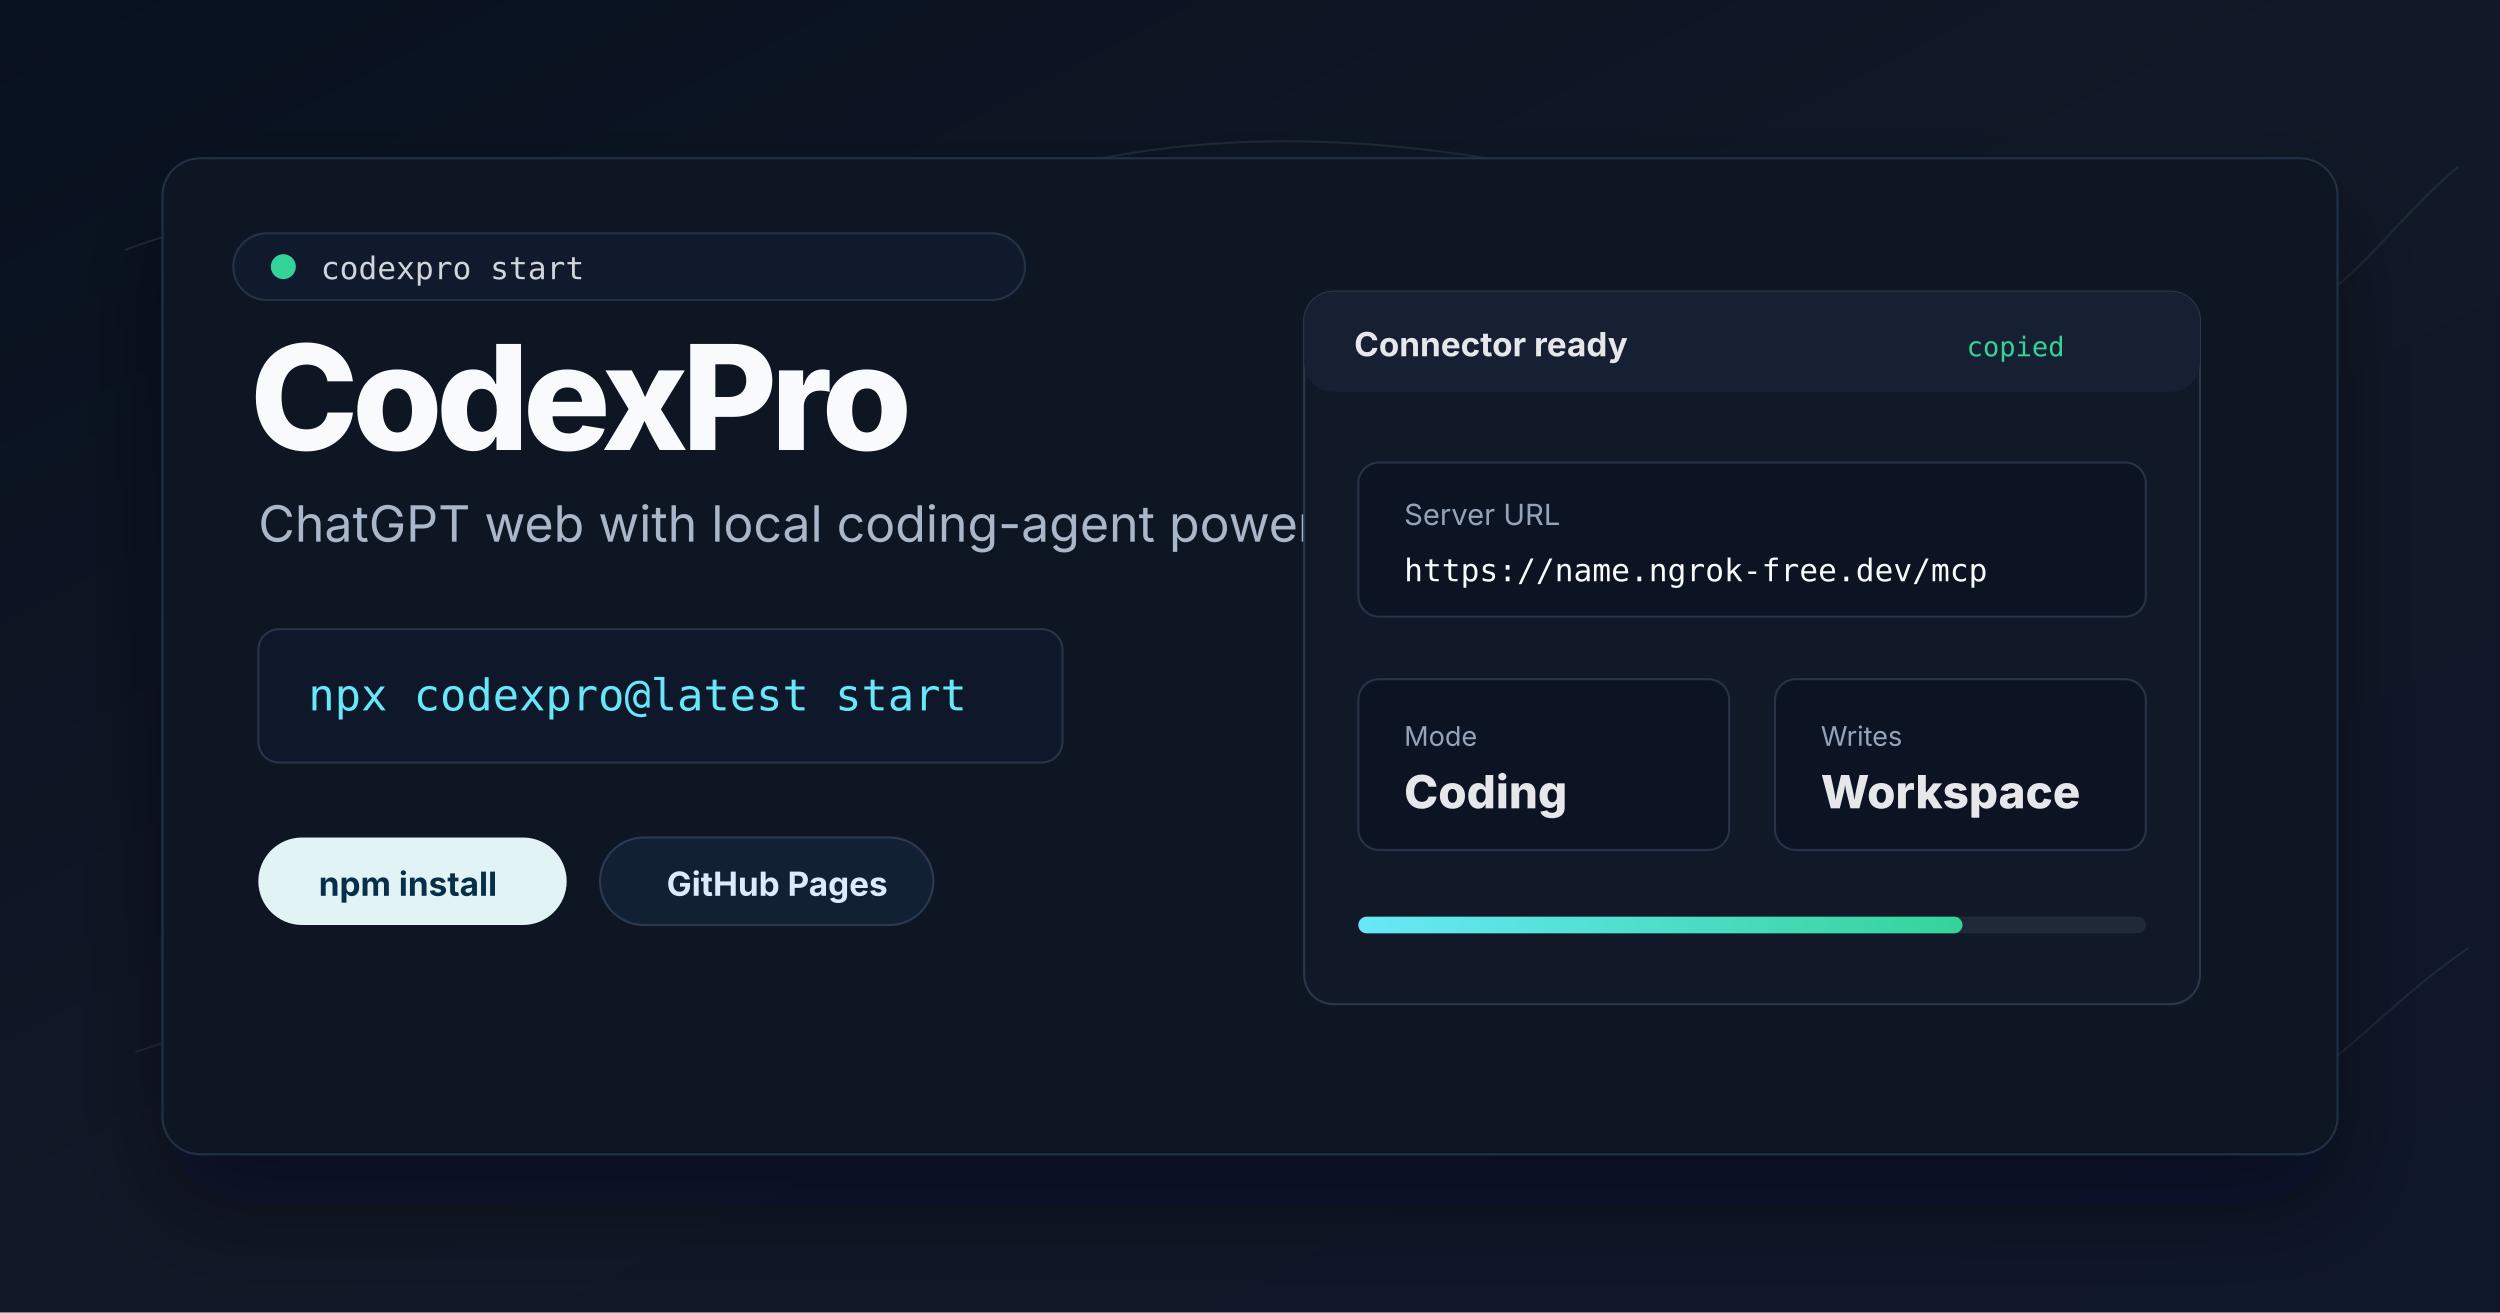
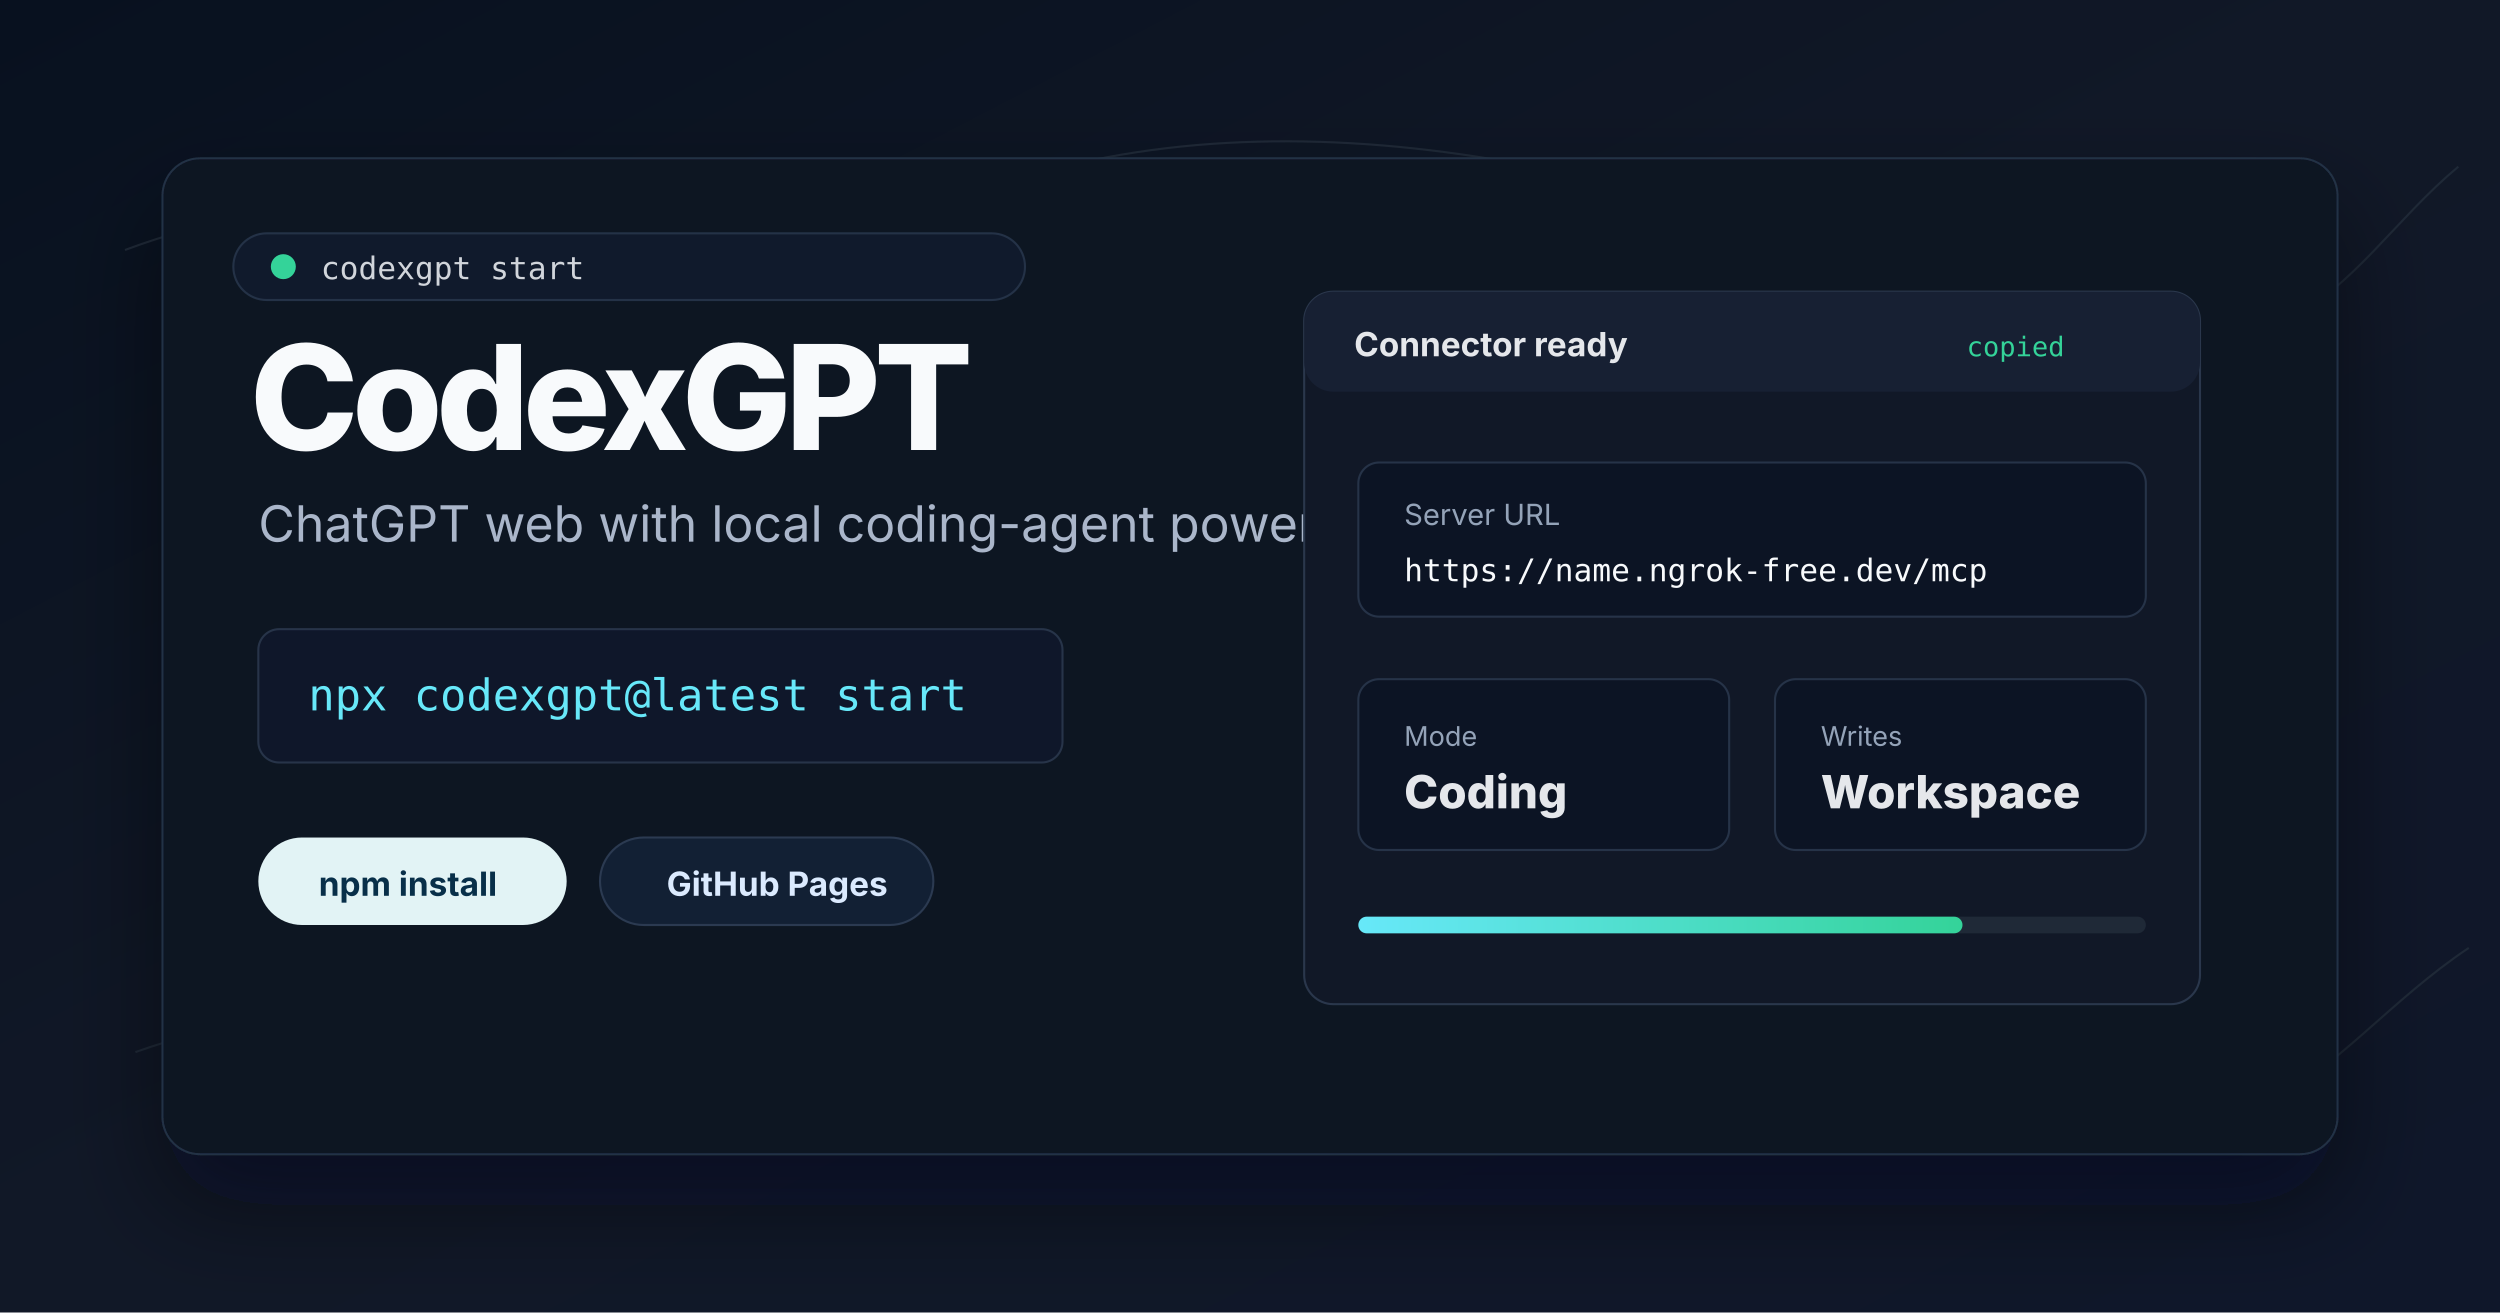
<svg xmlns="http://www.w3.org/2000/svg" width="1200" height="630" viewBox="0 0 1200 630" role="img" aria-labelledby="title desc">
  <defs>
    <linearGradient id="bg" x1="0" y1="0" x2="1" y2="1">
      <stop offset="0" stop-color="#08111f" />
      <stop offset="0.48" stop-color="#111827" />
      <stop offset="1" stop-color="#0f172a" />
    </linearGradient>
    <linearGradient id="line" x1="0" y1="0" x2="1" y2="0">
      <stop offset="0" stop-color="#67e8f9" />
      <stop offset="1" stop-color="#34d399" />
    </linearGradient>
    <filter id="soft" x="-20%" y="-20%" width="140%" height="140%">
      <feDropShadow dx="0" dy="24" stdDeviation="24" flood-color="#020617" flood-opacity="0.45" />
    </filter>
  </defs>
  <rect width="1200" height="630" fill="url(#bg)" />
  <path d="M60 120 C220 60, 310 160, 450 100 S760 70, 930 140 1120 130, 1180 80" fill="none" stroke="#1f2937" stroke-width="1" />
  <path d="M65 505 C220 450, 350 530, 500 465 S780 430, 930 510 1110 505, 1185 455" fill="none" stroke="#1f2937" stroke-width="1" />
  <g transform="translate(78 76)">
    <rect x="0" y="0" width="1044" height="478" rx="18" fill="#0b1220" stroke="#233044" filter="url(#soft)" />
    <rect x="34" y="36" width="380" height="32" rx="16" fill="#101a2c" stroke="#243247" />
    <circle cx="58" cy="52" r="6" fill="#34d399" />
-     <text x="76" y="58" fill="#d1d5db" font-family="ui-monospace, SFMono-Regular, Menlo, Consolas, monospace" font-size="15">codexpro start</text>
-     <text x="42" y="140" fill="#f8fafc" font-family="ui-sans-serif, system-ui, -apple-system, BlinkMacSystemFont, Segoe UI, sans-serif" font-size="70" font-weight="800" letter-spacing="-3">CodexPro</text>
+     <text x="76" y="58" fill="#d1d5db" font-family="ui-monospace, SFMono-Regular, Menlo, Consolas, monospace" font-size="15">codexgpt start</text>
+     <text x="42" y="140" fill="#f8fafc" font-family="ui-sans-serif, system-ui, -apple-system, BlinkMacSystemFont, Segoe UI, sans-serif" font-size="70" font-weight="800" letter-spacing="-3">CodexGPT</text>
    <text x="46" y="184" fill="#aab6ca" font-family="ui-sans-serif, system-ui, -apple-system, BlinkMacSystemFont, Segoe UI, sans-serif" font-size="24">ChatGPT web with local coding-agent powers.</text>
    <rect x="46" y="226" width="386" height="64" rx="10" fill="#0f172a" stroke="#273449" />
-     <text x="70" y="265" fill="#67e8f9" font-family="ui-monospace, SFMono-Regular, Menlo, Consolas, monospace" font-size="21">npx codexpro@latest start</text>
+     <text x="70" y="265" fill="#67e8f9" font-family="ui-monospace, SFMono-Regular, Menlo, Consolas, monospace" font-size="21">npx codexgpt@latest start</text>
    <rect x="46" y="326" width="148" height="42" rx="21" fill="#ecfeff" opacity="0.95" />
    <text x="75" y="354" fill="#082f49" font-family="ui-sans-serif, system-ui, -apple-system, BlinkMacSystemFont, Segoe UI, sans-serif" font-size="16" font-weight="700">npm install</text>
    <rect x="210" y="326" width="160" height="42" rx="21" fill="#122034" stroke="#2b3a51" />
    <text x="242" y="354" fill="#dbeafe" font-family="ui-sans-serif, system-ui, -apple-system, BlinkMacSystemFont, Segoe UI, sans-serif" font-size="16" font-weight="700">GitHub Pages</text>
    <g transform="translate(548 64)">
      <rect x="0" y="0" width="430" height="342" rx="14" fill="#111827" stroke="#2a374c" />
      <rect x="0" y="0" width="430" height="48" rx="14" fill="#172033" />
      <text x="24" y="31" fill="#e5e7eb" font-family="ui-sans-serif, system-ui, -apple-system, BlinkMacSystemFont, Segoe UI, sans-serif" font-size="16" font-weight="700">Connector ready</text>
      <text x="318" y="31" fill="#34d399" font-family="ui-monospace, SFMono-Regular, Menlo, Consolas, monospace" font-size="13">copied</text>
      <rect x="26" y="82" width="378" height="74" rx="10" fill="#0c1424" stroke="#263348" />
      <text x="48" y="112" fill="#94a3b8" font-family="ui-sans-serif, system-ui, -apple-system, BlinkMacSystemFont, Segoe UI, sans-serif" font-size="14">Server URL</text>
      <text x="48" y="139" fill="#f8fafc" font-family="ui-monospace, SFMono-Regular, Menlo, Consolas, monospace" font-size="15">https://name.ngrok-free.dev/mcp</text>
      <rect x="26" y="186" width="178" height="82" rx="10" fill="#0c1424" stroke="#263348" />
      <text x="48" y="218" fill="#94a3b8" font-family="ui-sans-serif, system-ui, -apple-system, BlinkMacSystemFont, Segoe UI, sans-serif" font-size="13">Mode</text>
      <text x="48" y="248" fill="#e5e7eb" font-family="ui-sans-serif, system-ui, -apple-system, BlinkMacSystemFont, Segoe UI, sans-serif" font-size="22" font-weight="800">Coding</text>
      <rect x="226" y="186" width="178" height="82" rx="10" fill="#0c1424" stroke="#263348" />
      <text x="248" y="218" fill="#94a3b8" font-family="ui-sans-serif, system-ui, -apple-system, BlinkMacSystemFont, Segoe UI, sans-serif" font-size="13">Writes</text>
      <text x="248" y="248" fill="#e5e7eb" font-family="ui-sans-serif, system-ui, -apple-system, BlinkMacSystemFont, Segoe UI, sans-serif" font-size="22" font-weight="800">Workspace</text>
      <rect x="26" y="300" width="378" height="8" rx="4" fill="#1f2937" />
      <rect x="26" y="300" width="290" height="8" rx="4" fill="url(#line)" />
    </g>
  </g>
</svg>
